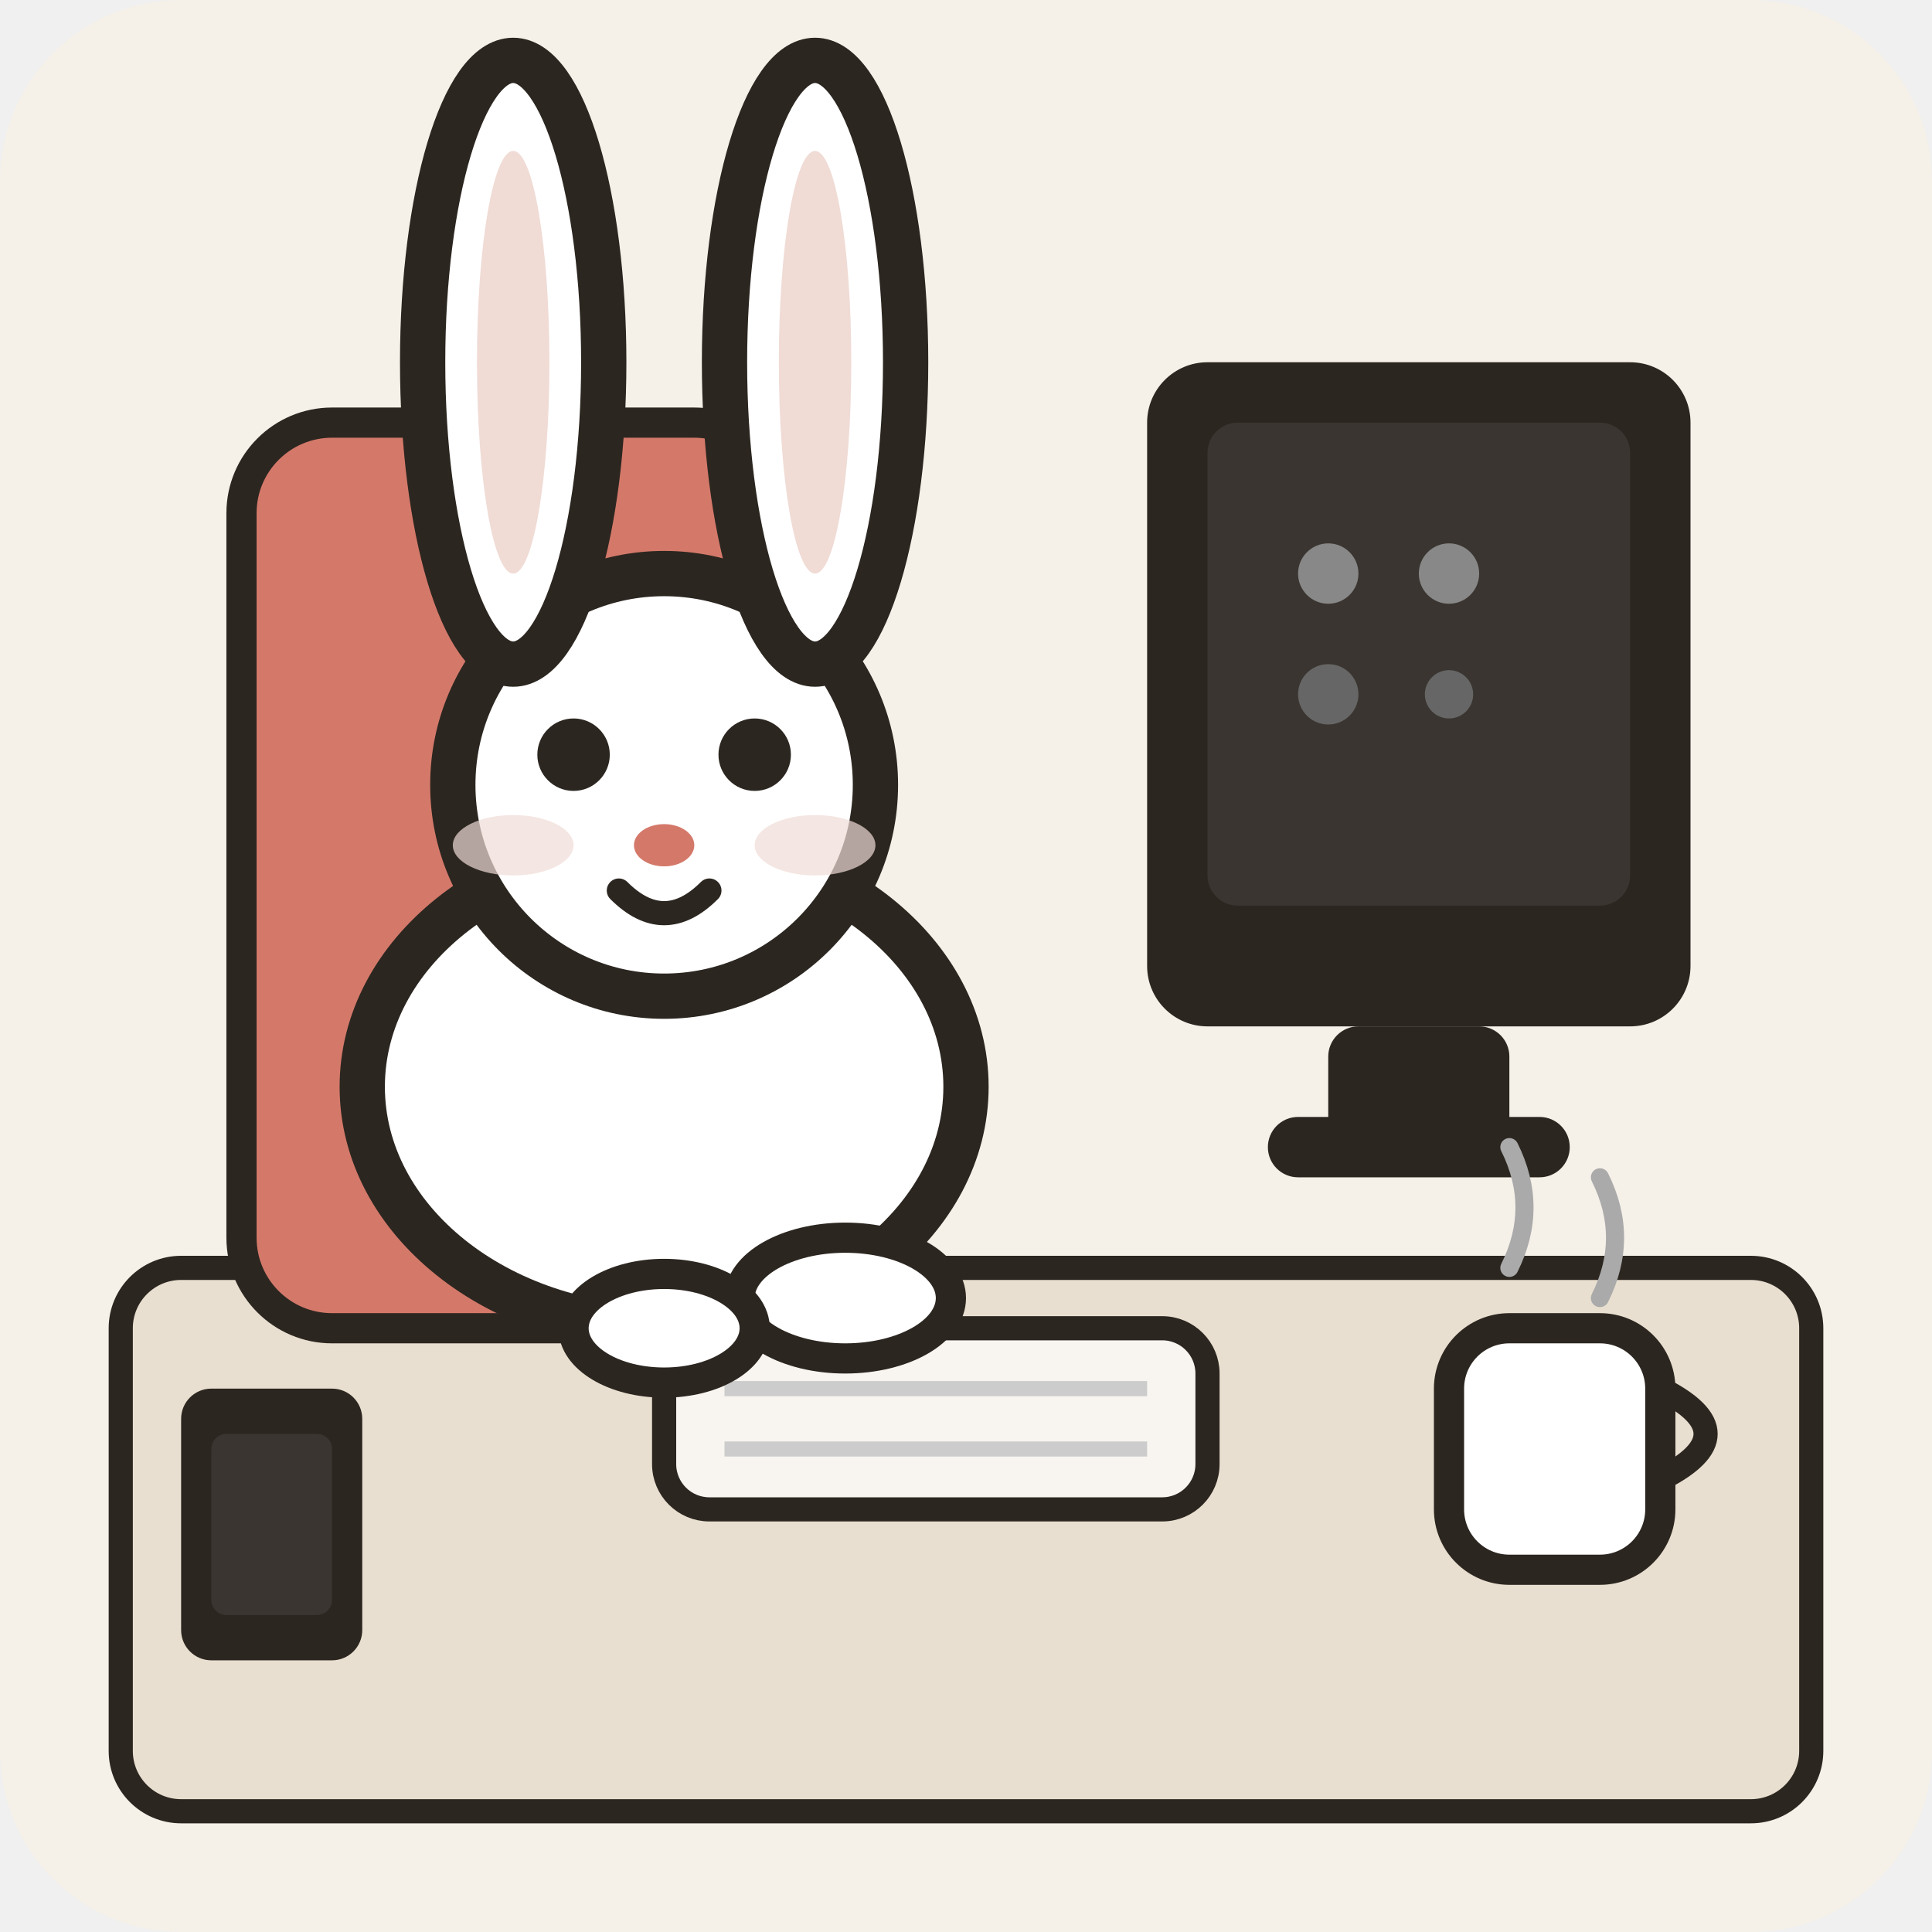
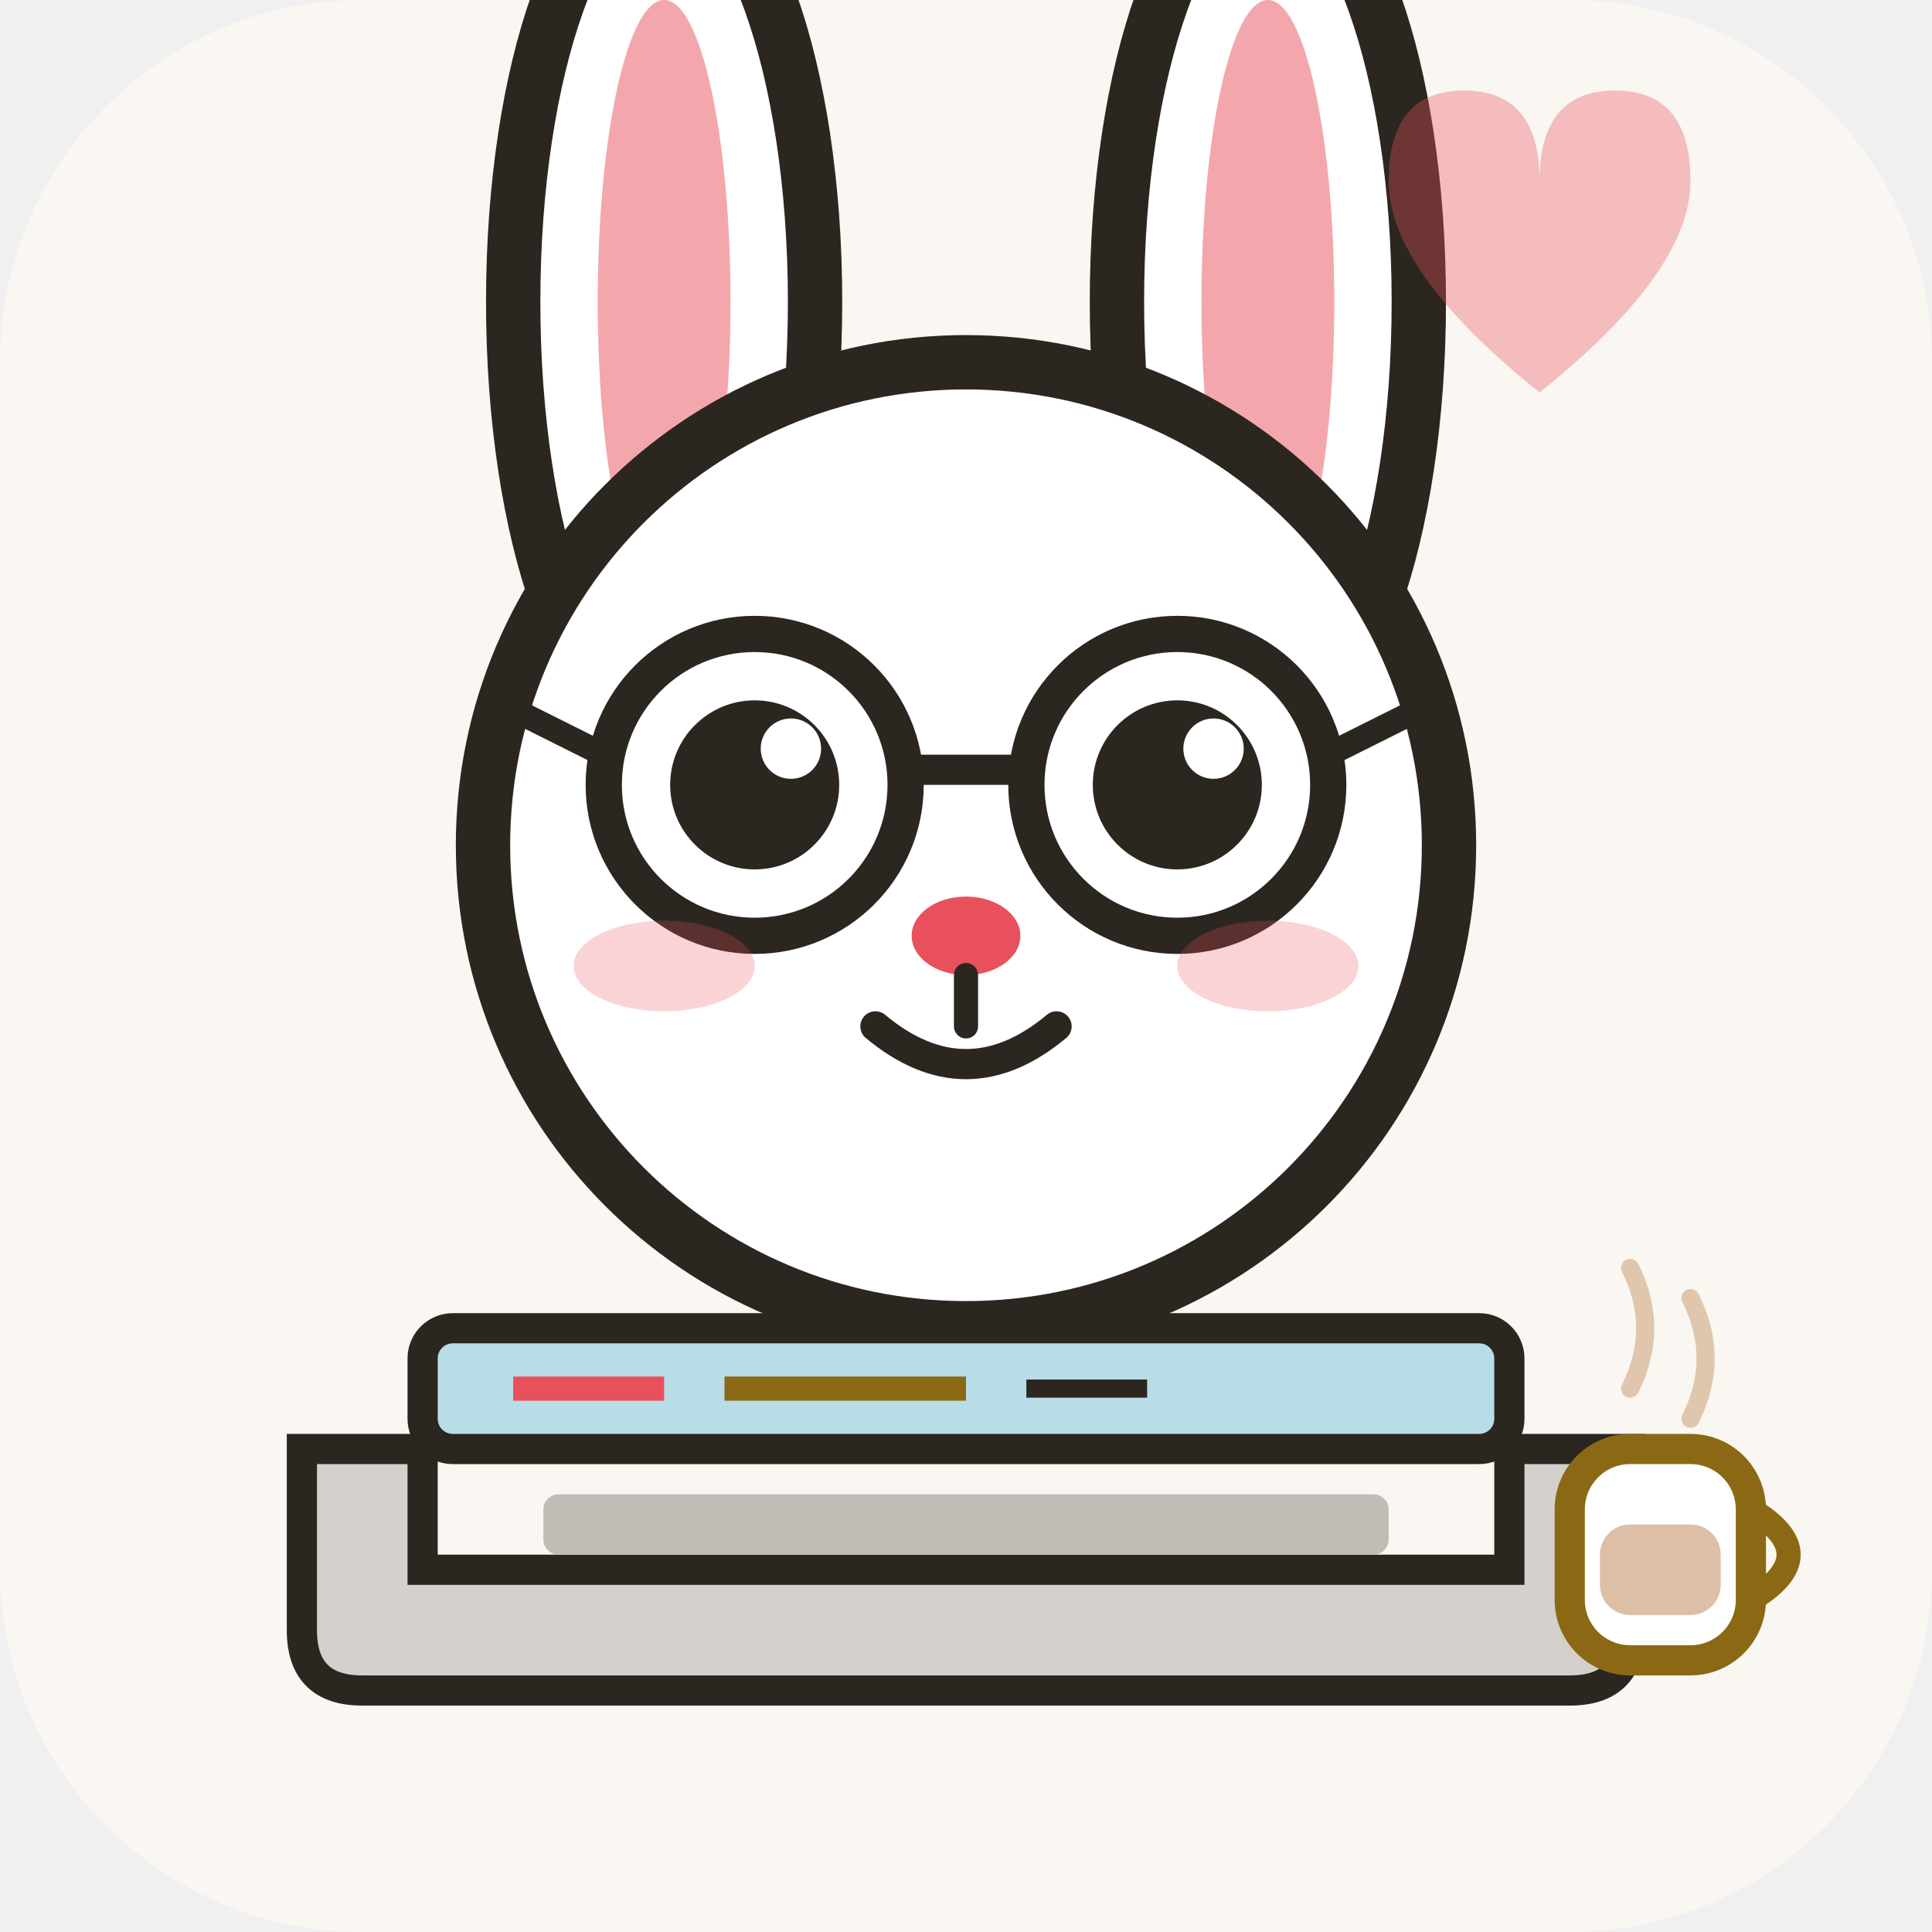
<svg xmlns="http://www.w3.org/2000/svg" viewBox="0 0 64 64">
-   <rect width="64" height="64" rx="6" fill="#F5F0E8" />
-   <rect x="4" y="42" width="56" height="18" rx="2" fill="#E8DFD0" stroke="#2C2620" stroke-width="0.8" />
-   <rect x="8" y="14" width="18" height="30" rx="3" fill="#D4796A" stroke="#2C2620" stroke-width="1" />
-   <rect x="38" y="12" width="18" height="22" rx="2" fill="#2C2620" />
-   <rect x="40" y="14" width="14" height="16" rx="1" fill="#3A3530" />
-   <circle cx="44" cy="19" r="1" fill="#888" />
-   <circle cx="48" cy="19" r="1" fill="#888" />
-   <circle cx="44" cy="23" r="1" fill="#666" />
-   <circle cx="48" cy="23" r="0.8" fill="#666" />
-   <rect x="44" y="34" width="6" height="4" rx="1" fill="#2C2620" />
-   <rect x="42" y="37" width="10" height="2" rx="1" fill="#2C2620" />
-   <rect x="22" y="44" width="18" height="6" rx="1.5" fill="#F8F5F0" stroke="#2C2620" stroke-width="0.8" />
-   <line x1="24" y1="46" x2="38" y2="46" stroke="#CCC" stroke-width="0.5" />
-   <line x1="24" y1="48" x2="38" y2="48" stroke="#CCC" stroke-width="0.5" />
-   <ellipse cx="22" cy="36" rx="10" ry="8" fill="#FFFFFF" stroke="#2C2620" stroke-width="1.5" />
-   <circle cx="22" cy="26" r="7" fill="#FFFFFF" stroke="#2C2620" stroke-width="1.5" />
-   <ellipse cx="17" cy="12" rx="3" ry="10" fill="#FFFFFF" stroke="#2C2620" stroke-width="1.5" />
-   <ellipse cx="17" cy="12" rx="1.2" ry="7" fill="#F0DBD5" />
-   <ellipse cx="27" cy="12" rx="3" ry="10" fill="#FFFFFF" stroke="#2C2620" stroke-width="1.5" />
-   <ellipse cx="27" cy="12" rx="1.2" ry="7" fill="#F0DBD5" />
-   <circle cx="19" cy="25" r="1.2" fill="#2C2620" />
-   <circle cx="25" cy="25" r="1.2" fill="#2C2620" />
-   <ellipse cx="22" cy="28" rx="1" ry="0.7" fill="#D4796A" />
-   <path d="M20.5 29.5 Q22 31 23.5 29.5" fill="none" stroke="#2C2620" stroke-width="0.8" stroke-linecap="round" />
-   <ellipse cx="17" cy="28" rx="2" ry="1" fill="#F0DBD5" opacity="0.7" />
-   <ellipse cx="27" cy="28" rx="2" ry="1" fill="#F0DBD5" opacity="0.7" />
-   <ellipse cx="28" cy="43" rx="3.5" ry="2" fill="#FFFFFF" stroke="#2C2620" stroke-width="1" />
-   <ellipse cx="22" cy="44" rx="3" ry="1.8" fill="#FFFFFF" stroke="#2C2620" stroke-width="1" />
-   <rect x="48" y="44" width="7" height="8" rx="2" fill="#FFFFFF" stroke="#2C2620" stroke-width="1" />
-   <path d="M55 46 Q58 47.5 55 49" fill="none" stroke="#2C2620" stroke-width="0.8" />
-   <path d="M50 42 Q51 40 50 38" fill="none" stroke="#AAA" stroke-width="0.6" stroke-linecap="round" />
-   <path d="M53 43 Q54 41 53 39" fill="none" stroke="#AAA" stroke-width="0.6" stroke-linecap="round" />
-   <rect x="6" y="46" width="6" height="9" rx="1" fill="#2C2620" />
-   <rect x="7" y="47.5" width="4" height="6" rx="0.5" fill="#3A3530" />
+   <rect width="64" height="64" rx="12" fill="#FAF6F1" />
+   <ellipse cx="22" cy="10" rx="5" ry="14" fill="#FFFFFF" stroke="#2C2620" stroke-width="1.8" />
+   <ellipse cx="22" cy="10" rx="2.2" ry="10" fill="#E8505B" opacity="0.5" />
+   <ellipse cx="42" cy="10" rx="5" ry="14" fill="#FFFFFF" stroke="#2C2620" stroke-width="1.8" />
+   <ellipse cx="42" cy="10" rx="2.2" ry="10" fill="#E8505B" opacity="0.5" />
+   <circle cx="32" cy="28" r="16" fill="#FFFFFF" stroke="#2C2620" stroke-width="1.8" />
+   <circle cx="25" cy="26" r="2.8" fill="#2C2620" />
+   <circle cx="39" cy="26" r="2.8" fill="#2C2620" />
+   <circle cx="26.2" cy="24.8" r="1" fill="#FFFFFF" />
+   <circle cx="40.2" cy="24.8" r="1" fill="#FFFFFF" />
+   <circle cx="25" cy="26" r="5" fill="none" stroke="#2C2620" stroke-width="1.2" />
+   <circle cx="39" cy="26" r="5" fill="none" stroke="#2C2620" stroke-width="1.2" />
+   <line x1="30" y1="25.5" x2="34" y2="25.5" stroke="#2C2620" stroke-width="1" />
+   <line x1="20" y1="25" x2="16" y2="23" stroke="#2C2620" stroke-width="0.8" />
+   <line x1="44" y1="25" x2="48" y2="23" stroke="#2C2620" stroke-width="0.8" />
+   <ellipse cx="32" cy="31" rx="1.8" ry="1.3" fill="#E8505B" />
+   <path d="M29 34 Q32 36.5 35 34" fill="none" stroke="#2C2620" stroke-width="1" stroke-linecap="round" />
+   <line x1="32" y1="32.3" x2="32" y2="34" stroke="#2C2620" stroke-width="0.8" stroke-linecap="round" />
+   <ellipse cx="22" cy="32" rx="3" ry="1.5" fill="#E8505B" opacity="0.25" />
+   <ellipse cx="42" cy="32" rx="3" ry="1.5" fill="#E8505B" opacity="0.25" />
+   <rect x="14" y="44" width="36" height="4" rx="1" fill="#B8DDE6" stroke="#2C2620" stroke-width="1" />
+   <line x1="17" y1="46" x2="22" y2="46" stroke="#E8505B" stroke-width="0.8" />
+   <line x1="24" y1="46" x2="32" y2="46" stroke="#8B6914" stroke-width="0.8" />
+   <line x1="34" y1="46" x2="38" y2="46" stroke="#2C2620" stroke-width="0.6" />
+   <path d="M10 48 L14 48 L14 52 L50 52 L50 48 L54 48 L54 54 Q54 56 52 56 L12 56 Q10 56 10 54 Z" fill="#D4D0CC" stroke="#2C2620" stroke-width="1" />
+   <rect x="18" y="49.5" width="28" height="2" rx="0.5" fill="#C0BCB6" />
+   <rect x="52" y="48" width="6" height="7" rx="2" fill="#FFFFFF" stroke="#8B6914" stroke-width="1" />
+   <path d="M58 50 Q60.5 51.5 58 53" fill="none" stroke="#8B6914" stroke-width="0.8" />
+   <rect x="53" y="50.5" width="4" height="3" rx="1" fill="#C4956A" opacity="0.6" />
+   <path d="M54 46 Q55 44 54 42" fill="none" stroke="#C4956A" stroke-width="0.6" stroke-linecap="round" opacity="0.5" />
+   <path d="M56 47 Q57 45 56 43" fill="none" stroke="#C4956A" stroke-width="0.6" stroke-linecap="round" opacity="0.5" />
+   <path d="M56 6 Q56 3 53.5 3 Q51 3 51 6 Q51 3 48.5 3 Q46 3 46 6 Q46 9 51 13 Q56 9 56 6Z" fill="#E8505B" opacity="0.35" stroke="none" />
</svg>
